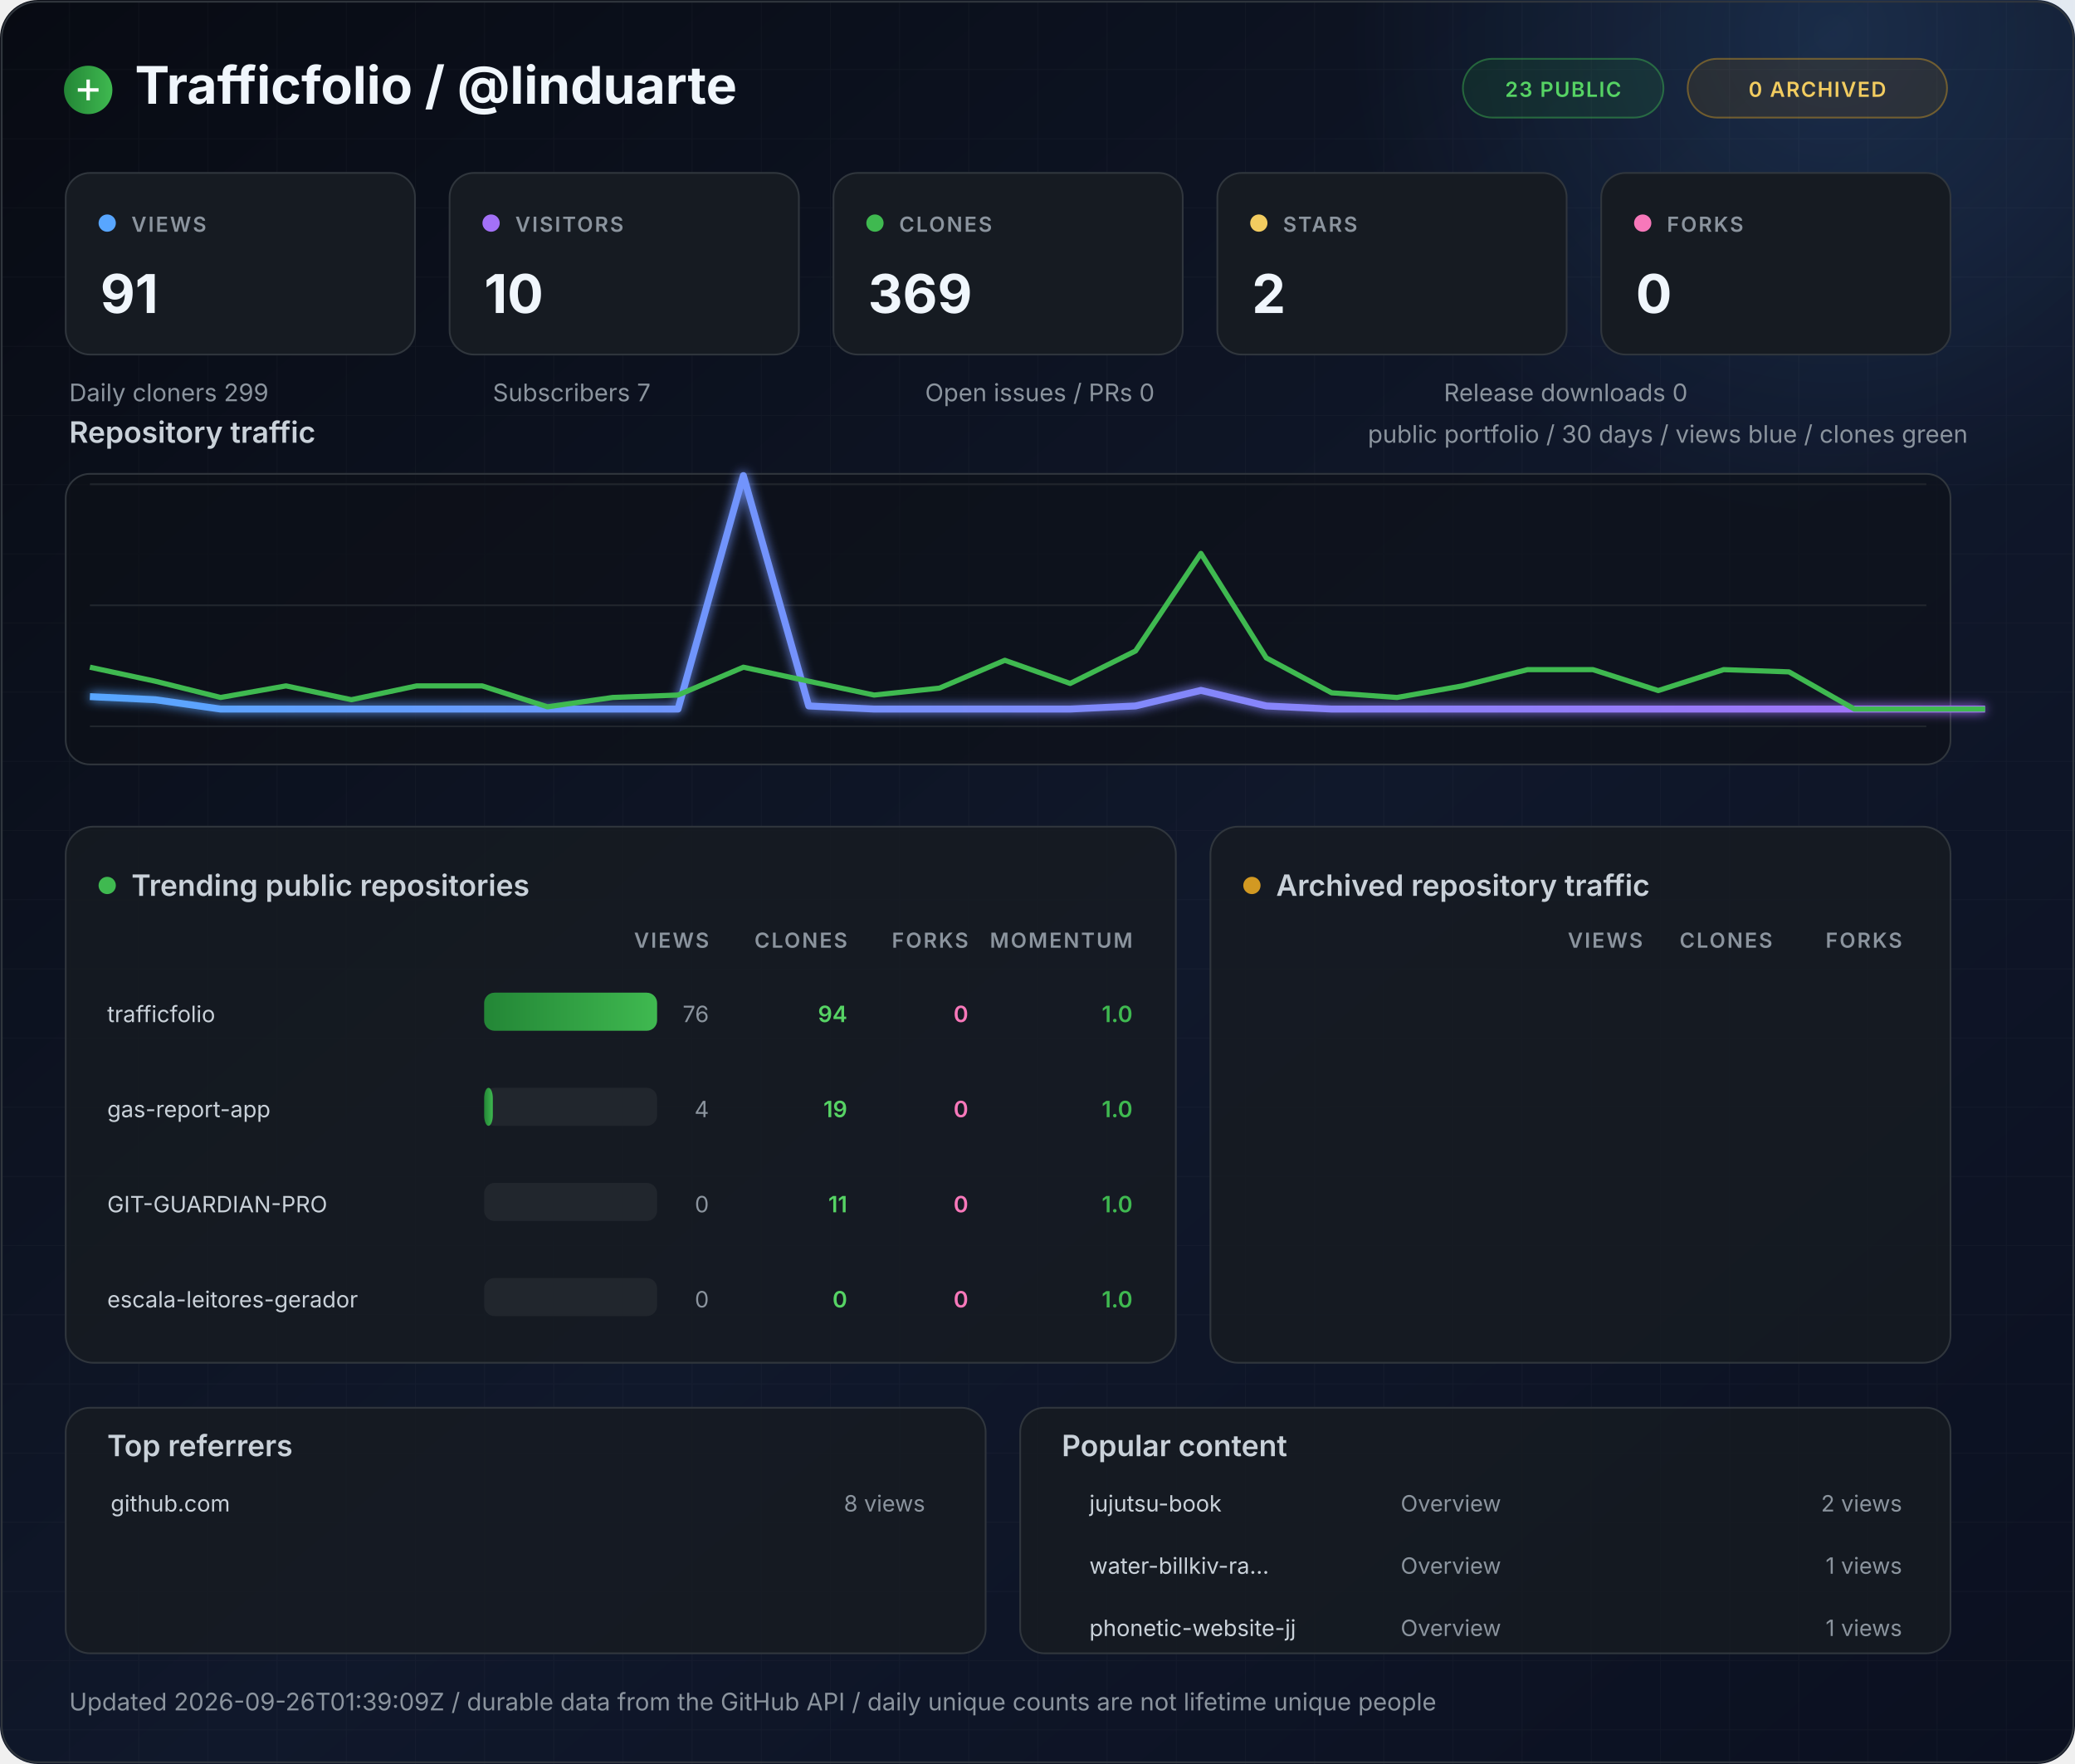
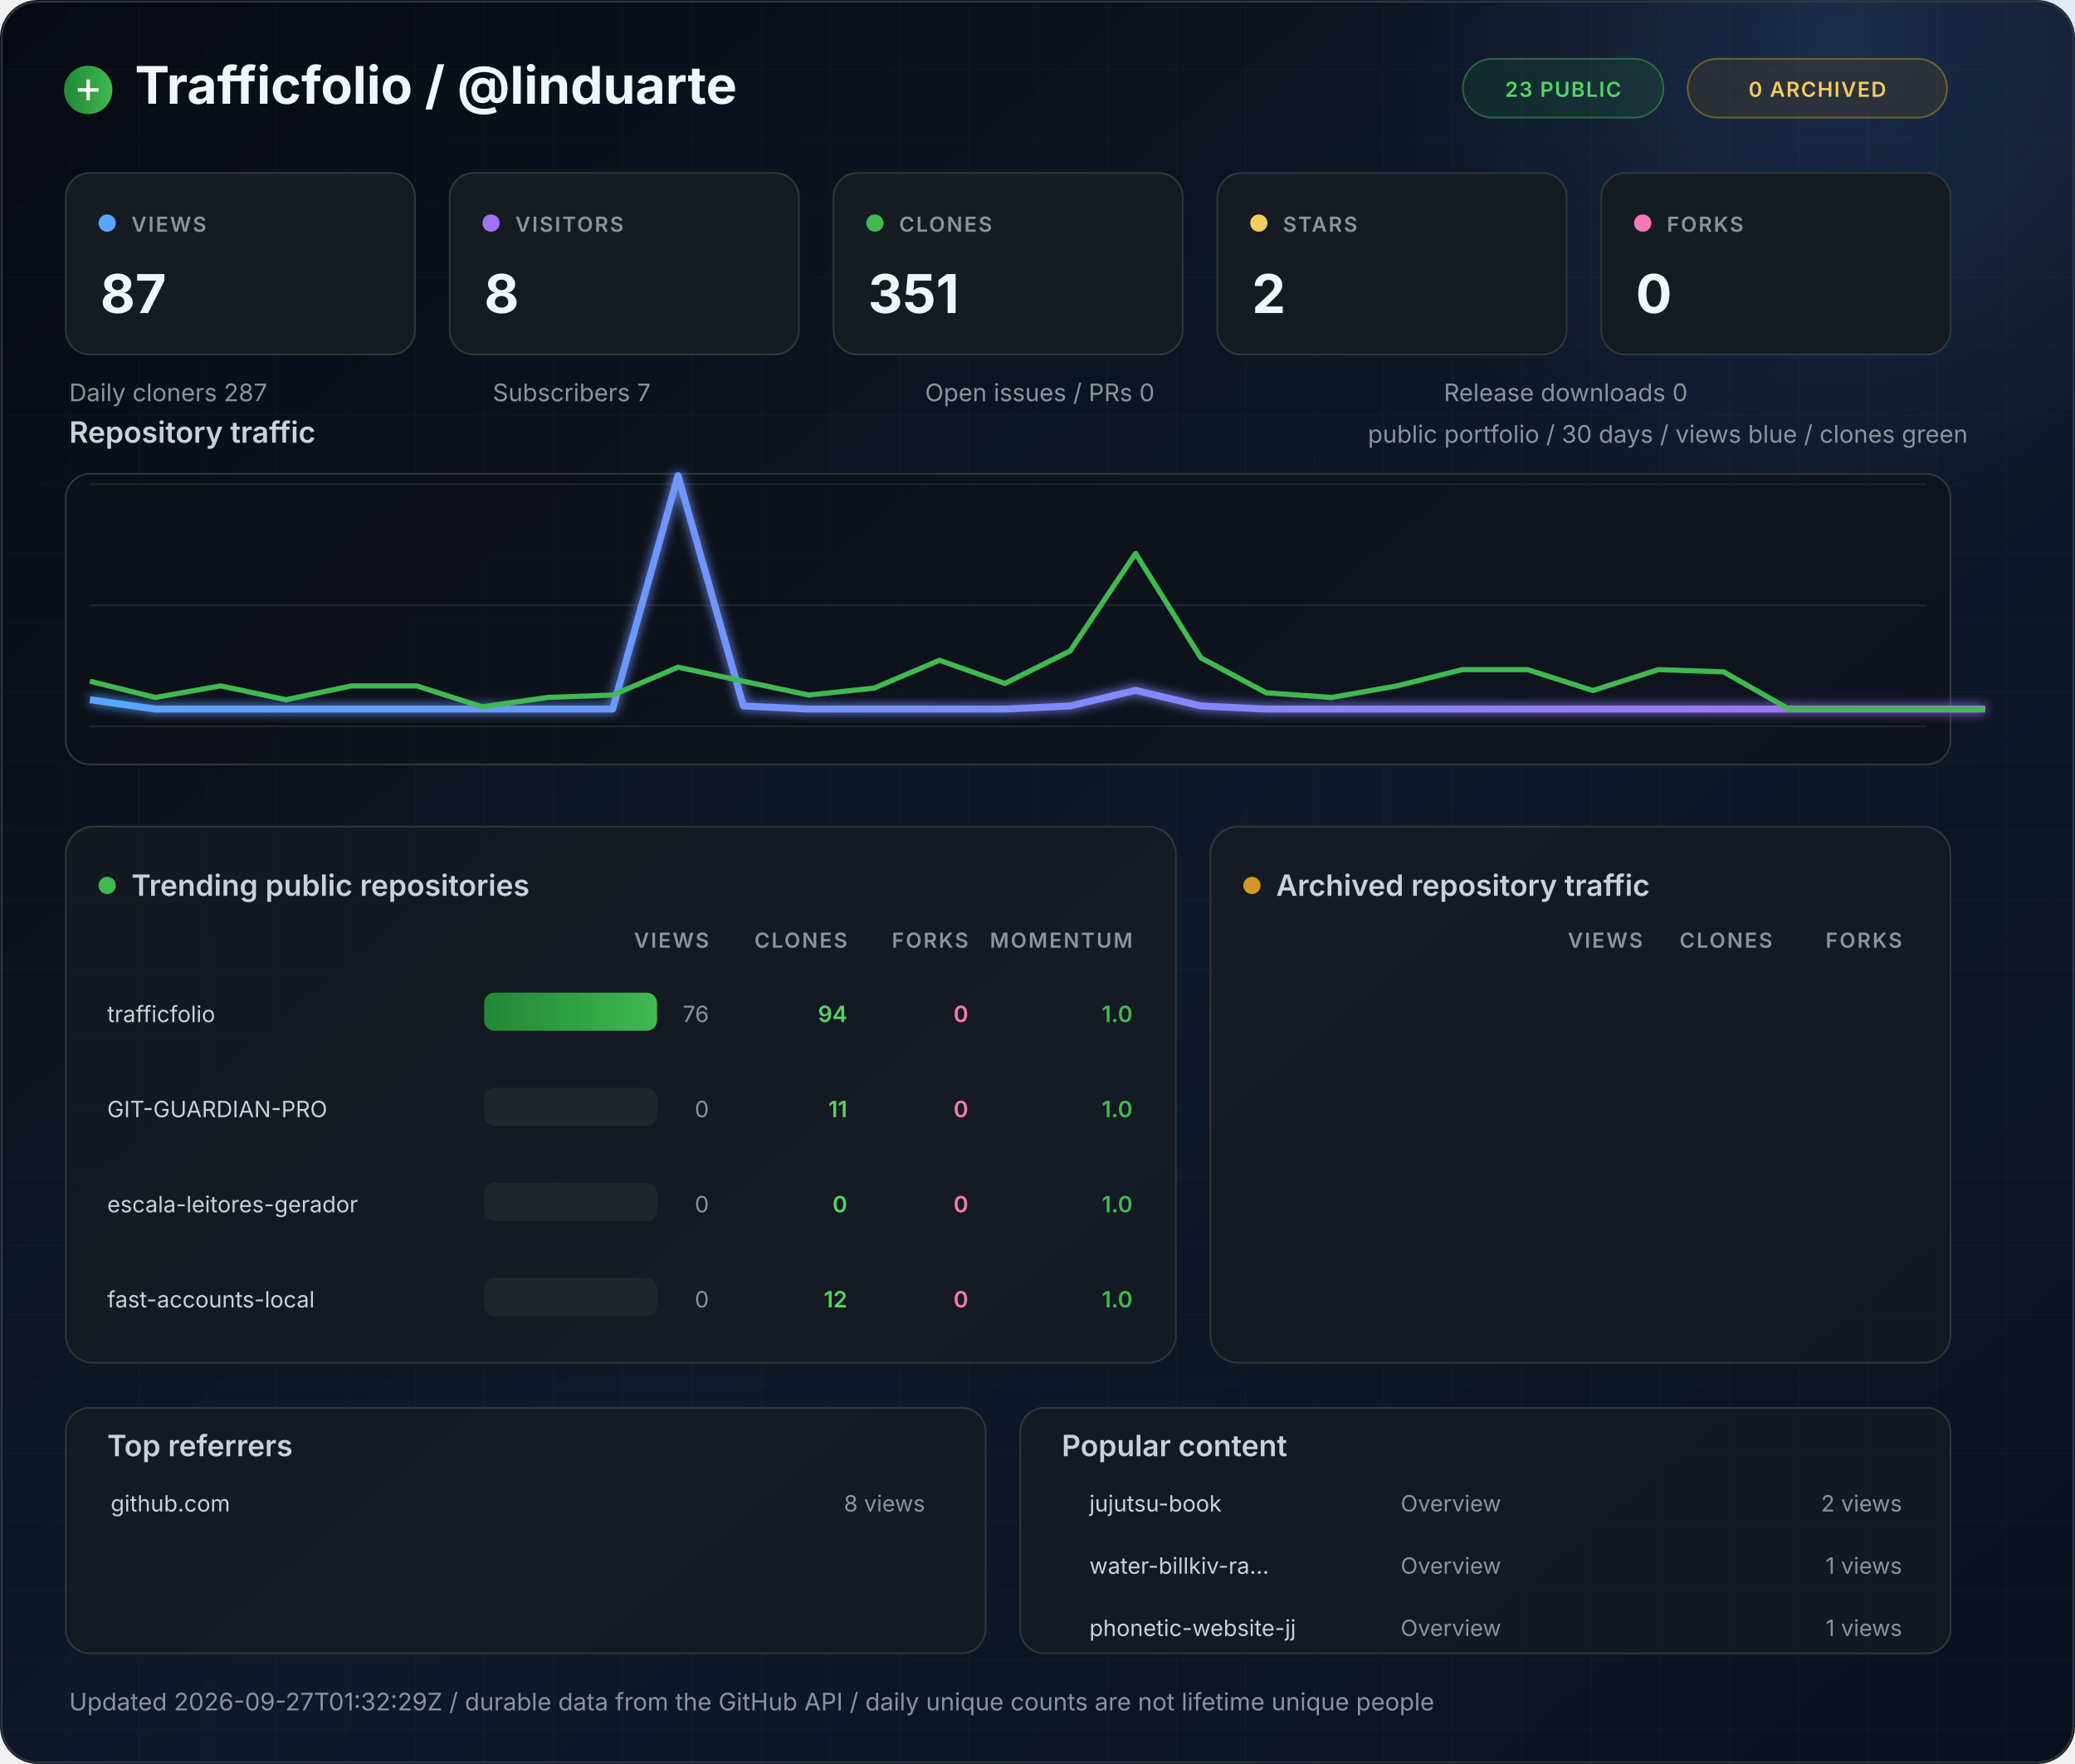
<svg xmlns="http://www.w3.org/2000/svg" width="1200" height="1020" viewBox="0 0 1200 1020" role="img" aria-label="Trafficfolio GitHub analytics dashboard for linduarte">
  <defs>
    <linearGradient id="bg" x1="0" y1="0" x2="1" y2="1">
      <stop stop-color="#080b13" />
      <stop offset=".55" stop-color="#10182b" />
      <stop offset="1" stop-color="#0b1020" />
    </linearGradient>
    <linearGradient id="line" x1="0" y1="0" x2="1" y2="0">
      <stop stop-color="#58a6ff" />
      <stop offset="1" stop-color="#a371f7" />
    </linearGradient>
    <linearGradient id="bar" x1="0" y1="0" x2="1" y2="0">
      <stop stop-color="#238636" />
      <stop offset="1" stop-color="#3fb950" />
    </linearGradient>
    <linearGradient id="archiveBar" x1="0" y1="0" x2="1" y2="0">
      <stop stop-color="#9e6a03" />
      <stop offset="1" stop-color="#f2cc60" />
    </linearGradient>
    <radialGradient id="ambient">
      <stop stop-color="#58a6ff" stop-opacity=".16" />
      <stop offset="1" stop-color="#58a6ff" stop-opacity="0" />
    </radialGradient>
    <pattern id="grid" width="40" height="40" patternUnits="userSpaceOnUse">
      <path d="M40 0H0V40" fill="none" stroke="#ffffff" stroke-opacity=".025" />
    </pattern>
    <filter id="glow">
      <feGaussianBlur stdDeviation="3" result="b" />
      <feMerge>
        <feMergeNode in="b" />
        <feMergeNode in="SourceGraphic" />
      </feMerge>
    </filter>
    <style>
    .title{font:750 30px -apple-system,BlinkMacSystemFont,"Segoe UI",sans-serif;fill:#f0f6fc}
    .subtitle{font:14px -apple-system,BlinkMacSystemFont,"Segoe UI",sans-serif;fill:#8b949e}
    .label{font:600 12px -apple-system,BlinkMacSystemFont,"Segoe UI",sans-serif;fill:#8b949e;letter-spacing:1px}
    .metric{font:700 31px -apple-system,BlinkMacSystemFont,"Segoe UI",sans-serif;fill:#f0f6fc}
    .section{font:600 17px -apple-system,BlinkMacSystemFont,"Segoe UI",sans-serif;fill:#c9d1d9}
    .repo,.value,.trend,.archive,.clone,.fork{font:13px -apple-system,BlinkMacSystemFont,"Segoe UI",sans-serif;fill:#c9d1d9}
    .value{fill:#8b949e} .trend{fill:#3fb950;font-weight:600} .archive{fill:#d29922}
    .clone{fill:#56d364;font-weight:600} .fork{fill:#f778ba;font-weight:600}
    .pill{font:600 12px -apple-system,BlinkMacSystemFont,"Segoe UI",sans-serif;letter-spacing:.7px}
  </style>
  </defs>
  <rect width="1200" height="1020" rx="22" fill="url(#bg)" />
  <rect width="1200" height="1020" rx="22" fill="url(#grid)" />
  <circle cx="1060" cy="20" r="280" fill="url(#ambient)" />
  <rect x="1" y="1" width="1198" height="1018" rx="21" fill="none" stroke="#30363d" />
  <circle cx="51" cy="52" r="14" fill="url(#bar)" />
  <path d="M45 52h12M51 46v12" stroke="#fff" stroke-width="2" />
  <text x="78" y="60" class="title">Trafficfolio / @linduarte</text>
  <rect x="846" y="34" width="116" height="34" rx="17" fill="#238636" fill-opacity=".16" stroke="#3fb950" stroke-opacity=".45" />
  <text x="904" y="56" text-anchor="middle" class="pill" fill="#56d364">23 PUBLIC</text>
  <rect x="976" y="34" width="150" height="34" rx="17" fill="#9e6a03" fill-opacity=".14" stroke="#d29922" stroke-opacity=".45" />
  <text x="1051" y="56" text-anchor="middle" class="pill" fill="#f2cc60">0 ARCHIVED</text>
  <rect x="38" y="100" width="202" height="105" rx="14" fill="#161b22" stroke="#30363d" />
  <circle cx="62" cy="129" r="5" fill="#58a6ff" />
  <text x="76" y="134" class="label">VIEWS</text>
-   <text x="58" y="181" class="metric">91</text>
+   <text x="58" y="181" class="metric">87</text>
  <rect x="260" y="100" width="202" height="105" rx="14" fill="#161b22" stroke="#30363d" />
  <circle cx="284" cy="129" r="5" fill="#a371f7" />
  <text x="298" y="134" class="label">VISITORS</text>
-   <text x="280" y="181" class="metric">10</text>
+   <text x="280" y="181" class="metric">8</text>
  <rect x="482" y="100" width="202" height="105" rx="14" fill="#161b22" stroke="#30363d" />
  <circle cx="506" cy="129" r="5" fill="#3fb950" />
  <text x="520" y="134" class="label">CLONES</text>
-   <text x="502" y="181" class="metric">369</text>
+   <text x="502" y="181" class="metric">351</text>
  <rect x="704" y="100" width="202" height="105" rx="14" fill="#161b22" stroke="#30363d" />
  <circle cx="728" cy="129" r="5" fill="#f2cc60" />
  <text x="742" y="134" class="label">STARS</text>
  <text x="724" y="181" class="metric">2</text>
  <rect x="926" y="100" width="202" height="105" rx="14" fill="#161b22" stroke="#30363d" />
  <circle cx="950" cy="129" r="5" fill="#f778ba" />
  <text x="964" y="134" class="label">FORKS</text>
  <text x="946" y="181" class="metric">0</text>
-   <text x="40" y="232" class="subtitle">Daily cloners 299</text>
+   <text x="40" y="232" class="subtitle">Daily cloners 287</text>
  <text x="285" y="232" class="subtitle">Subscribers 7</text>
  <text x="535" y="232" class="subtitle">Open issues / PRs 0</text>
  <text x="835" y="232" class="subtitle">Release downloads 0</text>
  <text x="40" y="256" class="section">Repository traffic</text>
  <text x="1138" y="256" text-anchor="end" class="subtitle">public portfolio / 30 days / views blue / clones green</text>
  <rect x="38" y="274" width="1090" height="168" rx="14" fill="#0d1117" fill-opacity=".62" stroke="#30363d" />
  <line x1="52" y1="420" x2="1114" y2="420" stroke="#21262d" />
  <line x1="52" y1="350" x2="1114" y2="350" stroke="#21262d" />
  <line x1="52" y1="280" x2="1114" y2="280" stroke="#21262d" />
-   <polyline points="52.0,402.8 89.8,404.6 127.6,410.0 165.4,410.0 203.2,410.0 241.0,410.0 278.8,410.0 316.6,410.0 354.3,410.0 392.1,410.0 429.9,275.0 467.7,408.2 505.5,410.0 543.3,410.0 581.1,410.0 618.9,410.0 656.7,408.2 694.5,399.2 732.3,408.2 770.1,410.0 807.9,410.0 845.7,410.0 883.4,410.0 921.2,410.0 959.0,410.0 996.8,410.0 1034.6,410.0 1072.4,410.0 1110.2,410.0 1148.0,410.0" fill="none" stroke="url(#line)" stroke-width="4" stroke-linejoin="round" filter="url(#glow)" />
-   <polyline points="52.0,385.8 89.8,393.9 127.6,403.3 165.4,396.6 203.2,404.6 241.0,396.6 278.8,396.6 316.6,408.7 354.3,403.3 392.1,401.9 429.9,385.8 467.7,393.9 505.5,401.9 543.3,397.9 581.1,381.8 618.9,395.2 656.7,376.4 694.5,320.0 732.3,380.4 770.1,400.6 807.9,403.3 845.7,396.6 883.4,387.2 921.2,387.2 959.0,399.3 996.8,387.2 1034.6,388.5 1072.4,410.0 1110.2,410.0 1148.0,410.0" fill="none" stroke="#3fb950" stroke-width="3" stroke-linejoin="round" />
+   <polyline points="52.0,404.6 89.8,410.0 127.6,410.0 165.4,410.0 203.2,410.0 241.0,410.0 278.8,410.0 316.6,410.0 354.3,410.0 392.1,275.0 429.9,408.2 467.7,410.0 505.5,410.0 543.3,410.0 581.1,410.0 618.9,408.2 656.7,399.2 694.5,408.2 732.3,410.0 770.1,410.0 807.9,410.0 845.7,410.0 883.4,410.0 921.2,410.0 959.0,410.0 996.8,410.0 1034.6,410.0 1072.4,410.0 1110.2,410.0 1148.0,410.0" fill="none" stroke="url(#line)" stroke-width="4" stroke-linejoin="round" filter="url(#glow)" />
+   <polyline points="52.0,393.9 89.8,403.3 127.6,396.6 165.4,404.6 203.2,396.6 241.0,396.6 278.8,408.7 316.6,403.3 354.3,401.9 392.1,385.8 429.9,393.9 467.7,401.9 505.5,397.9 543.3,381.8 581.1,395.2 618.9,376.4 656.7,320.0 694.5,380.4 732.3,400.6 770.1,403.3 807.9,396.6 845.7,387.2 883.4,387.2 921.2,399.3 959.0,387.2 996.8,388.5 1034.6,410.0 1072.4,410.0 1110.2,410.0 1148.0,410.0" fill="none" stroke="#3fb950" stroke-width="3" stroke-linejoin="round" />
  <rect x="38" y="478" width="642" height="310" rx="16" fill="#161b22" fill-opacity=".82" stroke="#30363d" />
  <circle cx="62" cy="512" r="5" fill="#3fb950" />
  <text x="76" y="518" class="section">Trending public repositories</text>
  <text x="410" y="548" text-anchor="end" class="label">VIEWS</text>
  <text x="490" y="548" text-anchor="end" class="label">CLONES</text>
  <text x="560" y="548" text-anchor="end" class="label">FORKS</text>
  <text x="655" y="548" text-anchor="end" class="label">MOMENTUM</text>
  <text x="62" y="591" class="repo">trafficfolio</text>
  <rect x="280" y="574" width="100" height="22" rx="6" fill="#21262d" />
  <rect x="280" y="574" width="100" height="22" rx="6" fill="url(#bar)" />
  <text x="410" y="591" text-anchor="end" class="value">76</text>
  <text x="490" y="591" text-anchor="end" class="clone">94</text>
  <text x="560" y="591" text-anchor="end" class="fork">0</text>
  <text x="655" y="591" text-anchor="end" class="trend">1.0</text>
-   <text x="62" y="646" class="repo">gas-report-app</text>
+   <text x="62" y="646" class="repo">GIT-GUARDIAN-PRO</text>
  <rect x="280" y="629" width="100" height="22" rx="6" fill="#21262d" />
-   <rect x="280" y="629" width="5" height="22" rx="6" fill="url(#bar)" />
-   <text x="410" y="646" text-anchor="end" class="value">4</text>
-   <text x="490" y="646" text-anchor="end" class="clone">19</text>
+   <rect x="280" y="629" width="0" height="22" rx="6" fill="url(#bar)" />
+   <text x="410" y="646" text-anchor="end" class="value">0</text>
+   <text x="490" y="646" text-anchor="end" class="clone">11</text>
  <text x="560" y="646" text-anchor="end" class="fork">0</text>
  <text x="655" y="646" text-anchor="end" class="trend">1.0</text>
-   <text x="62" y="701" class="repo">GIT-GUARDIAN-PRO</text>
+   <text x="62" y="701" class="repo">escala-leitores-gerador</text>
  <rect x="280" y="684" width="100" height="22" rx="6" fill="#21262d" />
  <rect x="280" y="684" width="0" height="22" rx="6" fill="url(#bar)" />
  <text x="410" y="701" text-anchor="end" class="value">0</text>
-   <text x="490" y="701" text-anchor="end" class="clone">11</text>
+   <text x="490" y="701" text-anchor="end" class="clone">0</text>
  <text x="560" y="701" text-anchor="end" class="fork">0</text>
  <text x="655" y="701" text-anchor="end" class="trend">1.0</text>
-   <text x="62" y="756" class="repo">escala-leitores-gerador</text>
+   <text x="62" y="756" class="repo">fast-accounts-local</text>
  <rect x="280" y="739" width="100" height="22" rx="6" fill="#21262d" />
  <rect x="280" y="739" width="0" height="22" rx="6" fill="url(#bar)" />
  <text x="410" y="756" text-anchor="end" class="value">0</text>
-   <text x="490" y="756" text-anchor="end" class="clone">0</text>
+   <text x="490" y="756" text-anchor="end" class="clone">12</text>
  <text x="560" y="756" text-anchor="end" class="fork">0</text>
  <text x="655" y="756" text-anchor="end" class="trend">1.0</text>
  <rect x="700" y="478" width="428" height="310" rx="16" fill="#161b22" fill-opacity=".82" stroke="#30363d" />
  <circle cx="724" cy="512" r="5" fill="#d29922" />
  <text x="738" y="518" class="section">Archived repository traffic</text>
  <text x="950" y="548" text-anchor="end" class="label">VIEWS</text>
  <text x="1025" y="548" text-anchor="end" class="label">CLONES</text>
  <text x="1100" y="548" text-anchor="end" class="label">FORKS</text>
  <rect x="38" y="814" width="532" height="142" rx="14" fill="#161b22" fill-opacity=".82" stroke="#30363d" />
  <text x="62" y="842" class="section">Top referrers</text>
  <text x="64" y="874" class="repo">github.com</text>
  <text x="535" y="874" text-anchor="end" class="value">8 views</text>
  <rect x="590" y="814" width="538" height="142" rx="14" fill="#161b22" fill-opacity=".82" stroke="#30363d" />
  <text x="614" y="842" class="section">Popular content</text>
  <text x="630" y="874" class="repo">jujutsu-book</text>
  <text x="810" y="874" class="value">Overview</text>
  <text x="1100" y="874" text-anchor="end" class="value">2 views</text>
  <text x="630" y="910" class="repo">water-billkiv-ra...</text>
  <text x="810" y="910" class="value">Overview</text>
  <text x="1100" y="910" text-anchor="end" class="value">1 views</text>
  <text x="630" y="946" class="repo">phonetic-website-jj</text>
  <text x="810" y="946" class="value">Overview</text>
  <text x="1100" y="946" text-anchor="end" class="value">1 views</text>
-   <text x="40" y="989" class="subtitle">Updated 2026-09-26T01:39:09Z / durable data from the GitHub API / daily unique counts are not lifetime unique people</text>
+   <text x="40" y="989" class="subtitle">Updated 2026-09-27T01:32:29Z / durable data from the GitHub API / daily unique counts are not lifetime unique people</text>
</svg>
